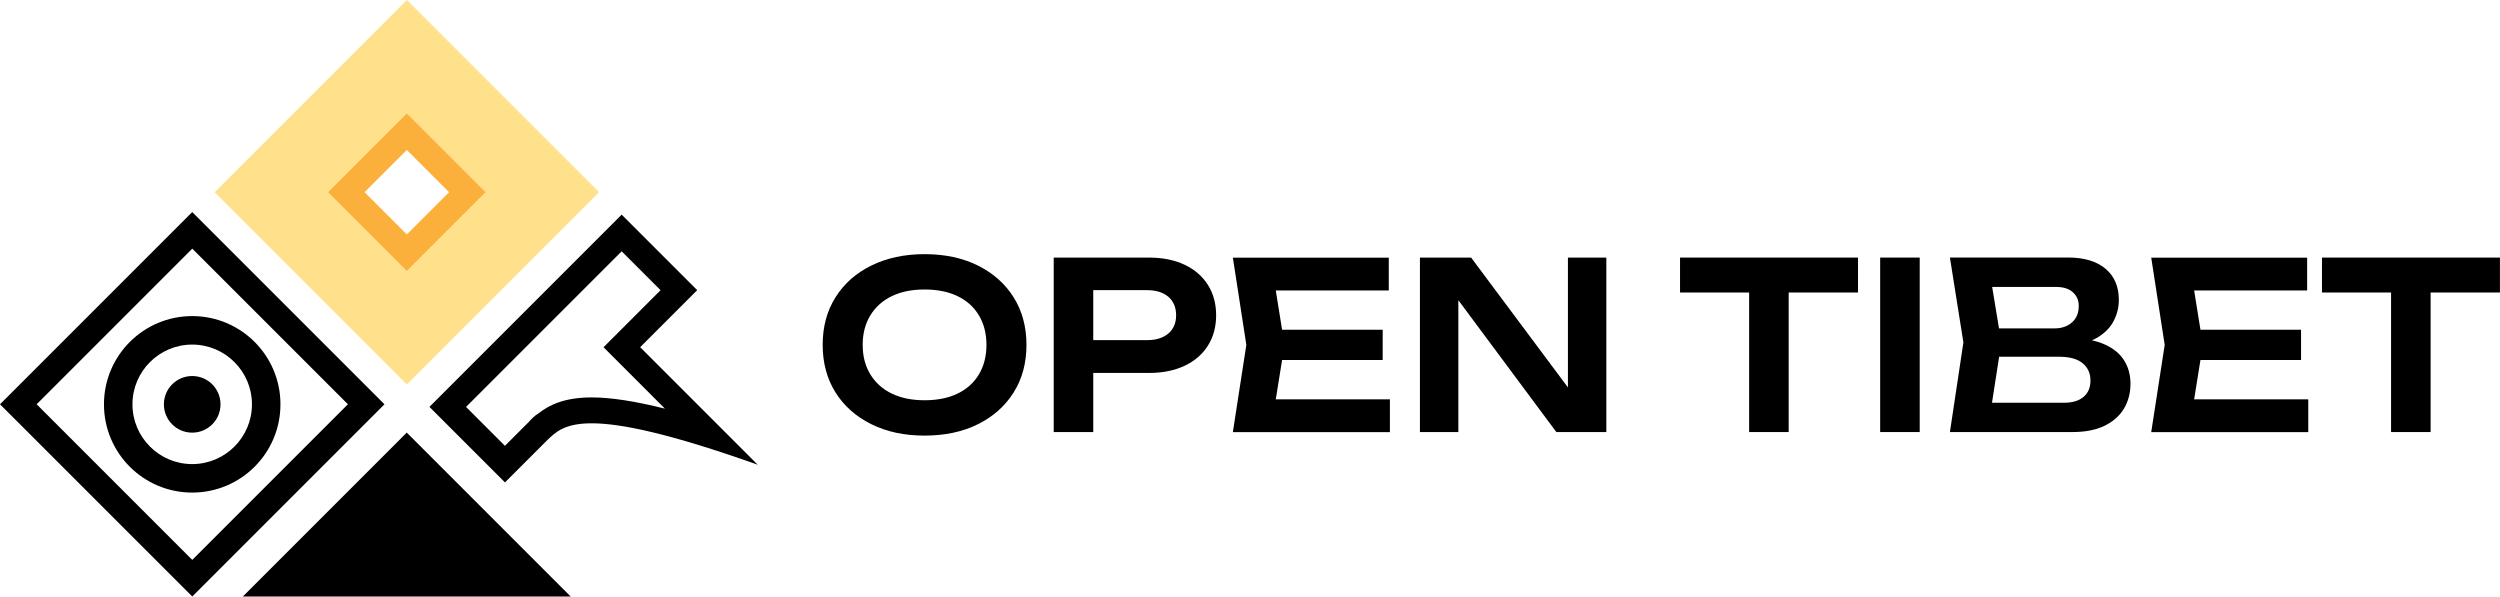
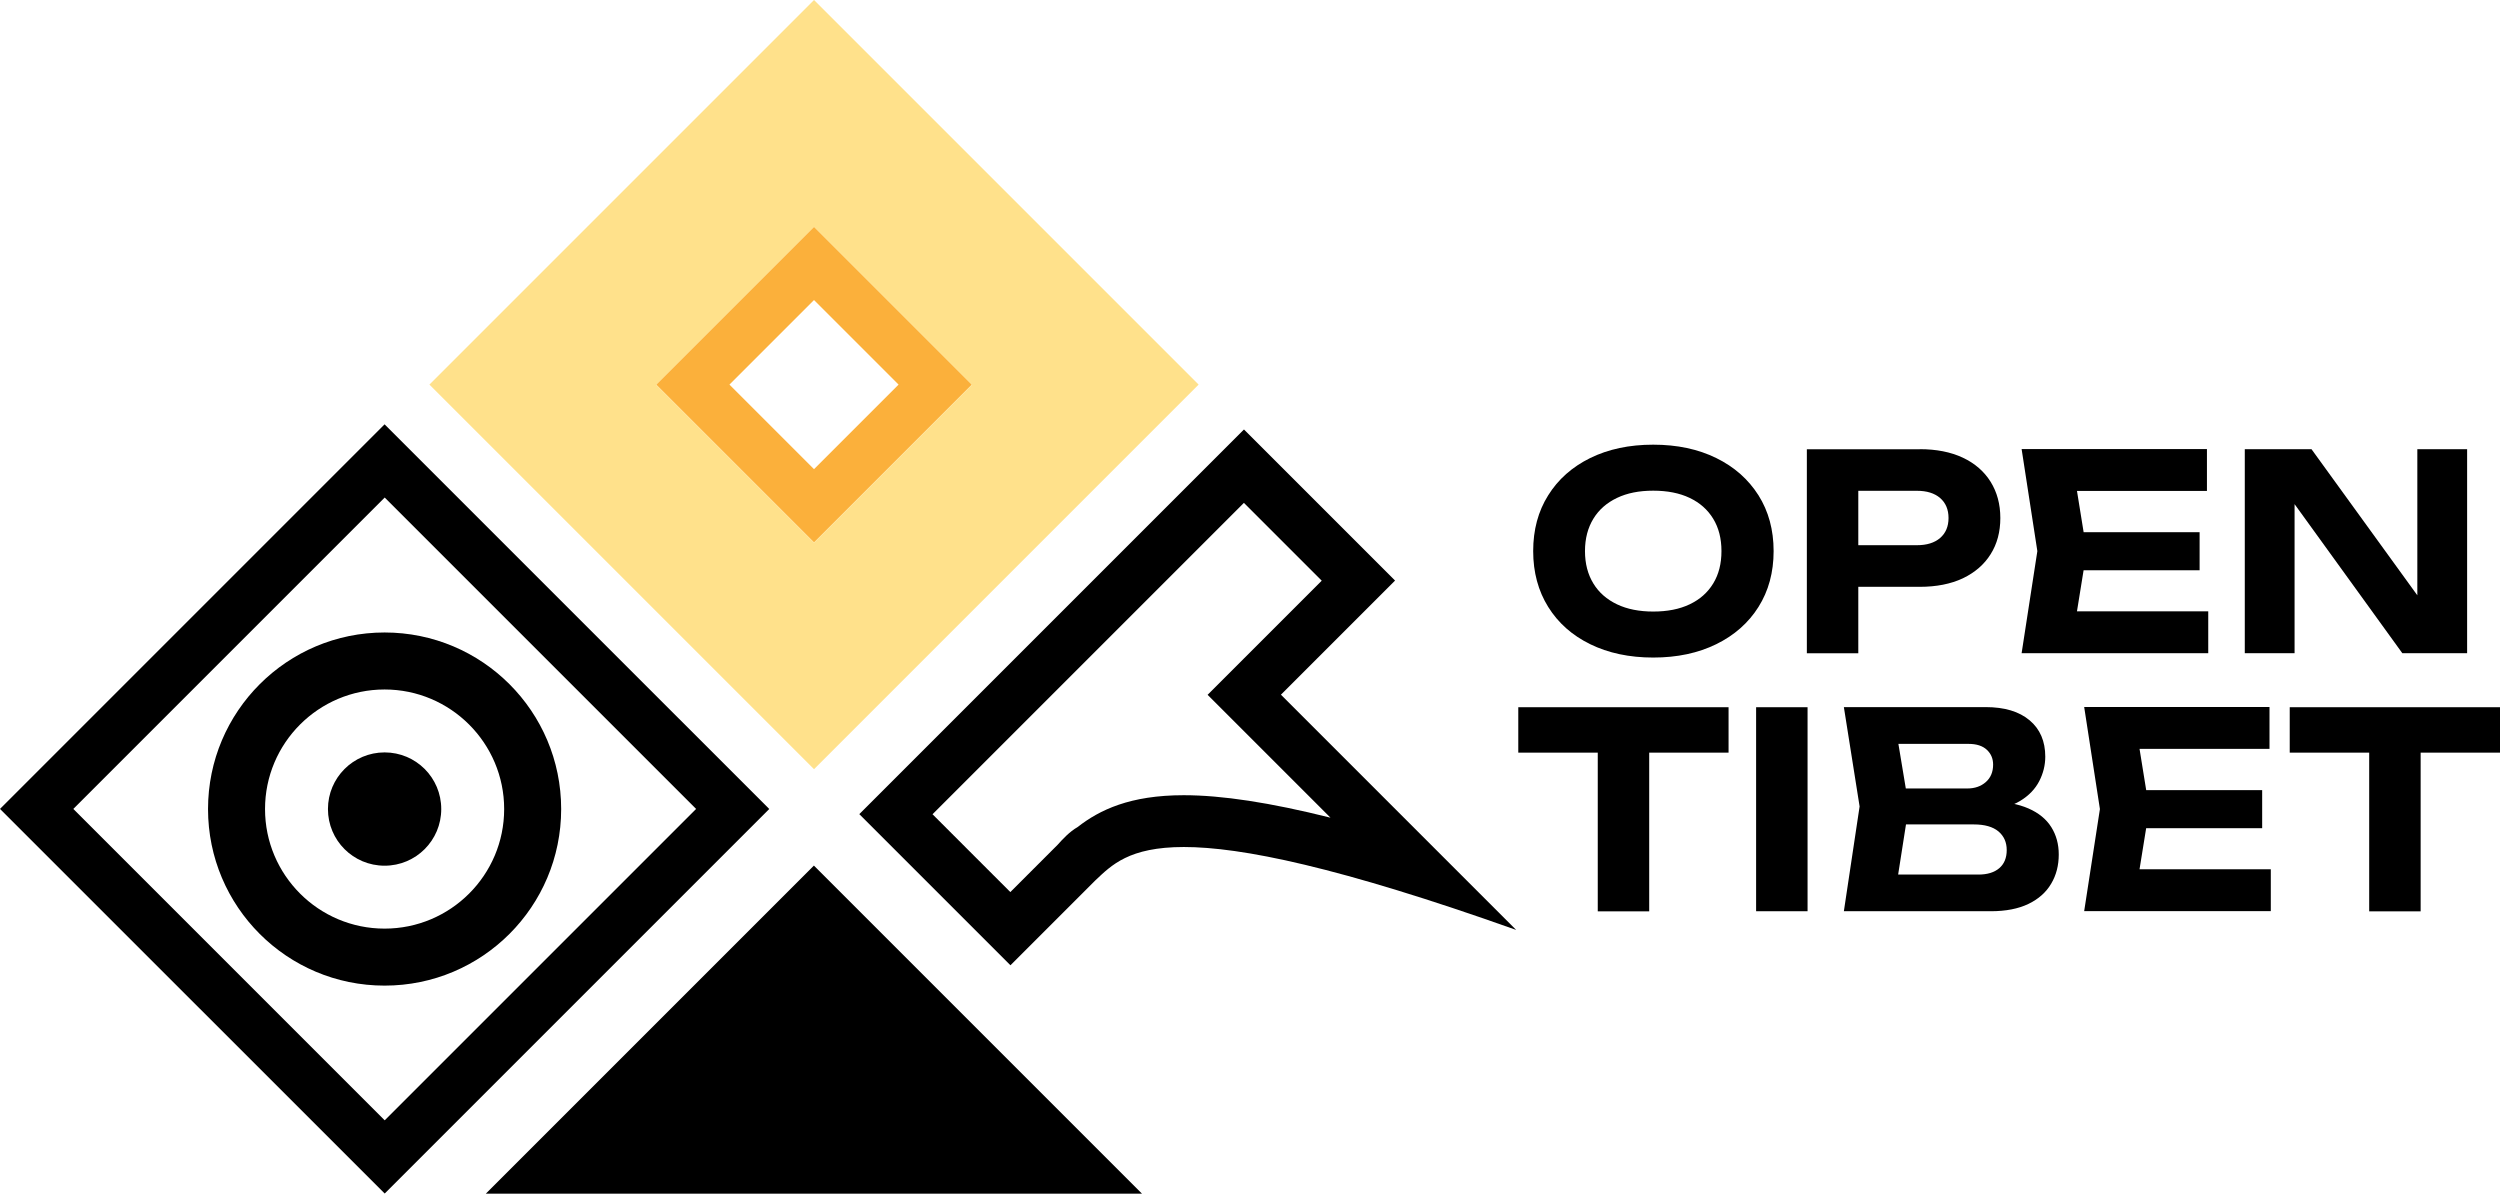
- <svg xmlns="http://www.w3.org/2000/svg" id="uuid-09c78b5e-cf1e-47fd-9fac-457f57989003" viewBox="0 0 422.98 100.93">
+ <svg xmlns="http://www.w3.org/2000/svg" id="uuid-6014adda-cc85-4cc1-ae8d-f7deb1e656d7" viewBox="0 0 211.39 100.93">
  <defs>
-     <style>.uuid-c3a06030-a7eb-4d15-adad-4b56fe3e587c{fill:#ffe18b;}.uuid-4f674b73-09de-48b0-9a24-0e99028d1400{fill:#fbb03b;}</style>
+     <style>.uuid-1027729d-13c7-4c3c-bb87-9630a067397c{fill:#ffe18b;}.uuid-ee2fceb0-5ece-44a4-8800-c0e3eda0a235{fill:#fbb03b;}</style>
  </defs>
-   <g id="uuid-f3ecbb2b-82e3-4360-9a79-b570968f0a53">
-     <path d="m156.43,73.7c-3.41,0-6.42-.64-9.01-1.93-2.6-1.29-4.62-3.08-6.06-5.37-1.44-2.3-2.17-4.98-2.17-8.05s.72-5.75,2.17-8.05c1.44-2.3,3.46-4.09,6.06-5.37s5.6-1.93,9.01-1.93,6.45.64,9.03,1.93c2.58,1.29,4.6,3.08,6.04,5.37,1.44,2.3,2.17,4.98,2.17,8.05s-.72,5.75-2.17,8.05c-1.44,2.3-3.46,4.09-6.04,5.37-2.58,1.29-5.6,1.93-9.03,1.93Zm0-5.98c2.15,0,4.01-.37,5.57-1.12,1.56-.75,2.77-1.83,3.62-3.25.85-1.42,1.28-3.08,1.28-5s-.43-3.58-1.28-5c-.85-1.42-2.06-2.5-3.62-3.25-1.56-.75-3.42-1.12-5.57-1.12s-3.97.37-5.53,1.12c-1.56.75-2.77,1.83-3.64,3.25s-1.3,3.08-1.3,5,.43,3.58,1.3,5,2.08,2.5,3.64,3.25,3.41,1.12,5.53,1.12Z" />
-     <path d="m194.38,43.58c2.33,0,4.36.41,6.06,1.22,1.71.81,3.02,1.96,3.94,3.42.92,1.47,1.38,3.18,1.38,5.12s-.46,3.65-1.38,5.12c-.92,1.47-2.23,2.61-3.94,3.42-1.71.81-3.73,1.22-6.06,1.22h-13.03v-5.55h12.68c1.55,0,2.76-.37,3.64-1.12.88-.75,1.32-1.78,1.32-3.09s-.44-2.38-1.32-3.13c-.88-.75-2.09-1.12-3.64-1.12h-12.05l2.99-3.19v27.2h-6.69v-29.52h16.1Z" />
-     <path d="m217.33,58.35l-2.01,12.52-2.91-3.31h22.75v5.55h-26.57l2.28-14.76-2.28-14.76h26.38v5.55h-22.56l2.91-3.31,2.01,12.52Zm16.61-2.56v5.12h-21.1v-5.12h21.1Z" />
-     <path d="m267.6,68.66l-2.32.39v-25.47h6.5v29.52h-8.46l-18.9-25.43,2.32-.39v25.82h-6.5v-29.52h8.66l18.7,25.08Z" />
-     <path d="m284.25,43.58h30.11v5.91h-30.11v-5.91Zm11.69,2.99h6.69v26.53h-6.69v-26.53Z" />
-     <path d="m318.11,43.58h6.69v29.52h-6.69v-29.52Z" />
-     <path d="m349.83,58.54l.59-1.34c2.31.05,4.21.41,5.69,1.08,1.48.67,2.58,1.58,3.29,2.72.71,1.14,1.06,2.45,1.06,3.92,0,1.58-.37,2.98-1.1,4.21-.74,1.23-1.83,2.2-3.29,2.91-1.46.71-3.27,1.06-5.45,1.06h-20.71l2.28-15.16-2.28-14.37h20c2.73,0,4.84.64,6.34,1.91,1.5,1.27,2.24,3.03,2.24,5.26,0,1.23-.28,2.41-.85,3.52-.56,1.12-1.48,2.06-2.74,2.83-1.26.77-2.95,1.25-5.08,1.44Zm-13.3,12.87l-2.56-3.27h15.27c1.39,0,2.48-.33,3.27-.98.79-.66,1.18-1.59,1.18-2.79s-.45-2.21-1.34-2.93-2.2-1.08-3.94-1.08h-12.44v-4.8h11.65c1.18,0,2.16-.33,2.93-1,.77-.67,1.16-1.61,1.16-2.82,0-.92-.33-1.68-.98-2.28-.66-.6-1.6-.91-2.83-.91h-13.9l2.52-3.27,2.09,12.68-2.09,13.46Z" />
-     <path d="m372.71,58.35l-2.01,12.52-2.91-3.31h22.75v5.55h-26.57l2.28-14.76-2.28-14.76h26.38v5.55h-22.56l2.91-3.31,2.01,12.52Zm16.61-2.56v5.12h-21.1v-5.12h21.1Z" />
-     <path d="m392.86,43.58h30.11v5.91h-30.11v-5.91Zm11.69,2.99h6.69v26.53h-6.69v-26.53Z" />
+   <g id="uuid-b55910db-8357-4c55-9ca0-aa4e5e5d8e0a">
+     <path class="uuid-ee2fceb0-5ece-44a4-8800-c0e3eda0a235" d="m68.83,19.17l-13.35,13.35,13.35,13.35,13.35-13.35-13.35-13.35Zm-7.15,13.35l7.15-7.15,7.15,7.15-7.15,7.15-7.15-7.15Z" />
+     <path d="m32.52,58.3c5.57,0,10.11,4.53,10.11,10.11s-4.53,10.11-10.11,10.11-10.11-4.53-10.11-10.11,4.53-10.11,10.11-10.11m0-4.82c-8.24,0-14.93,6.68-14.93,14.93s6.68,14.93,14.93,14.93,14.93-6.68,14.93-14.93-6.68-14.93-14.93-14.93h0Z" />
+     <path d="m32.52,63.62c-2.64,0-4.79,2.14-4.79,4.79s2.14,4.79,4.79,4.79,4.79-2.14,4.79-4.79-2.14-4.79-4.79-4.79h0Z" />
    <path d="m105.18,42.52l6.58,6.58-6.55,6.55-3.1,3.1,3.1,3.1,7.29,7.29c-5.11-1.28-9.18-1.9-12.41-1.9-4.53,0-7.11,1.24-8.97,2.69-.71.42-1.24,1-1.69,1.5l-1.07,1.07-2.93,2.93-6.58-6.58,26.33-26.33m0-6.2l-32.52,32.52,12.78,12.78c1.94-1.94,2.52-2.52,6.03-6.03.5-.5.87-.87,1.15-1.15.02-.02.74-.74.74-.74,0,0-.18.19-.74.74,0,0,0,0,0,0s0,0,0,0c1.35-1.27,2.83-2.82,7.48-2.82,4.82,0,13.06,1.66,28.1,7.01l-19.89-19.89,9.65-9.65-12.78-12.78h0Z" />
    <path d="m65.05,68.4l-32.52,32.52L0,68.4l32.52-32.52,32.52,32.52Zm-32.52,26.33l26.33-26.33-26.33-26.33-26.33,26.33,26.33,26.33Z" />
-     <path d="m32.52,58.3c5.57,0,10.11,4.53,10.11,10.11s-4.53,10.11-10.11,10.11-10.11-4.53-10.11-10.11,4.53-10.11,10.11-10.11m0-4.82c-8.24,0-14.93,6.68-14.93,14.93s6.68,14.93,14.93,14.93,14.93-6.68,14.93-14.93-6.68-14.93-14.93-14.93h0Z" />
-     <path d="m32.52,63.62c-2.64,0-4.79,2.14-4.79,4.79s2.14,4.79,4.79,4.79,4.79-2.14,4.79-4.79-2.14-4.79-4.79-4.79h0Z" />
    <polyline points="82.89 100.93 96.56 100.93 96.56 100.93 68.82 73.19 41.08 100.93 41.08 100.93 54.75 100.93" />
-     <path class="uuid-c3a06030-a7eb-4d15-adad-4b56fe3e587c" d="m68.83,0l-32.52,32.52,32.52,32.52,32.52-32.52L68.83,0Zm0,45.88l-13.35-13.35,13.35-13.35,13.35,13.35-13.35,13.35Z" />
-     <path class="uuid-4f674b73-09de-48b0-9a24-0e99028d1400" d="m68.83,19.17l-13.35,13.35,13.35,13.35,13.35-13.35-13.35-13.35Zm-7.15,13.35l7.15-7.15,7.15,7.15-7.15,7.15-7.15-7.15Z" />
+     <path class="uuid-1027729d-13c7-4c3c-bb87-9630a067397c" d="m68.83,0l-32.52,32.52,32.52,32.52,32.52-32.52L68.83,0Zm0,45.88l-13.35-13.35,13.35-13.35,13.35,13.35-13.35,13.35Z" />
+     <path d="m139.79,55.6c-2.02,0-3.8-.38-5.33-1.13-1.53-.75-2.71-1.8-3.55-3.15-.84-1.35-1.27-2.92-1.27-4.72s.42-3.37,1.27-4.72c.84-1.35,2.03-2.4,3.55-3.15,1.53-.75,3.3-1.13,5.33-1.13s3.8.38,5.33,1.13c1.53.75,2.71,1.8,3.57,3.15.85,1.35,1.28,2.92,1.28,4.72s-.43,3.37-1.28,4.72c-.85,1.35-2.04,2.4-3.57,3.15-1.53.75-3.3,1.13-5.33,1.13Zm0-3.89c1.2,0,2.22-.2,3.08-.61.86-.41,1.52-.99,1.99-1.76s.7-1.68.7-2.74-.23-1.97-.7-2.74-1.13-1.35-1.99-1.76-1.89-.61-3.08-.61-2.2.2-3.06.61c-.86.41-1.53.99-2,1.76s-.71,1.68-.71,2.74.24,1.97.71,2.74,1.14,1.35,2,1.76c.86.41,1.88.61,3.06.61Z" />
+     <path d="m162.32,37.98c1.41,0,2.63.24,3.65.72,1.02.48,1.8,1.16,2.35,2.04.54.87.82,1.89.82,3.06s-.27,2.19-.82,3.06c-.54.87-1.33,1.55-2.35,2.04-1.02.48-2.24.72-3.65.72h-7.55v-3.52h7.32c.83,0,1.48-.2,1.96-.61.47-.41.71-.97.71-1.69s-.24-1.28-.71-1.69c-.48-.41-1.13-.61-1.96-.61h-6.92l1.96-2.02v15.76h-4.35v-17.25h9.55Z" />
+     <path d="m176.44,46.61l-1.15,7.13-1.82-2.05h13.25v3.54h-15.78l1.33-8.63-1.33-8.63h15.67v3.54h-13.14l1.82-2.05,1.15,7.13Zm9.55-1.61v3.22h-12.49v-3.22h12.49Z" />
+     <path d="m205.8,52.27l-1.4.25v-14.54h4.21v17.25h-5.48l-10.51-14.54,1.4-.25v14.79h-4.21v-17.25h5.64l10.35,14.29Z" />
+     <path d="m128.38,59.8h17.78v3.84h-17.78v-3.84Zm6.72,1.91h4.35v15.35h-4.35v-15.35Z" />
+     <path d="m148.49,59.8h4.35v17.25h-4.35v-17.25Z" />
+     <path d="m167.82,68.59l.37-.85c1.35.03,2.46.24,3.33.62.87.38,1.51.91,1.93,1.58.42.67.63,1.44.63,2.31,0,.92-.21,1.75-.64,2.47-.43.73-1.07,1.3-1.92,1.71-.85.41-1.91.62-3.19.62h-12.42l1.33-8.86-1.33-8.4h11.99c1.59,0,2.83.37,3.72,1.12.88.74,1.32,1.77,1.32,3.07,0,.72-.17,1.41-.51,2.07s-.87,1.22-1.61,1.67-1.73.74-2.99.86Zm-7.64,7.41l-1.66-2.05h8.77c.75,0,1.34-.18,1.76-.54s.63-.87.63-1.53-.23-1.18-.7-1.58c-.47-.39-1.16-.59-2.08-.59h-7.18v-3.04h6.63c.63,0,1.15-.18,1.56-.54.41-.36.62-.85.62-1.48,0-.51-.18-.92-.53-1.25-.35-.33-.87-.5-1.54-.5h-7.91l1.63-2.05,1.22,7.34-1.22,7.8Z" />
+     <path d="m181.73,68.42l-1.15,7.13-1.82-2.05h13.25v3.54h-15.78l1.33-8.63-1.33-8.63h15.67v3.54h-13.14l1.82-2.05,1.15,7.13Zm9.55-1.61v3.22h-12.49v-3.22h12.49Z" />
+     <path d="m193.61,59.8h17.78v3.84h-17.78v-3.84Zm6.72,1.91h4.35v15.35h-4.35v-15.35Z" />
  </g>
</svg>
